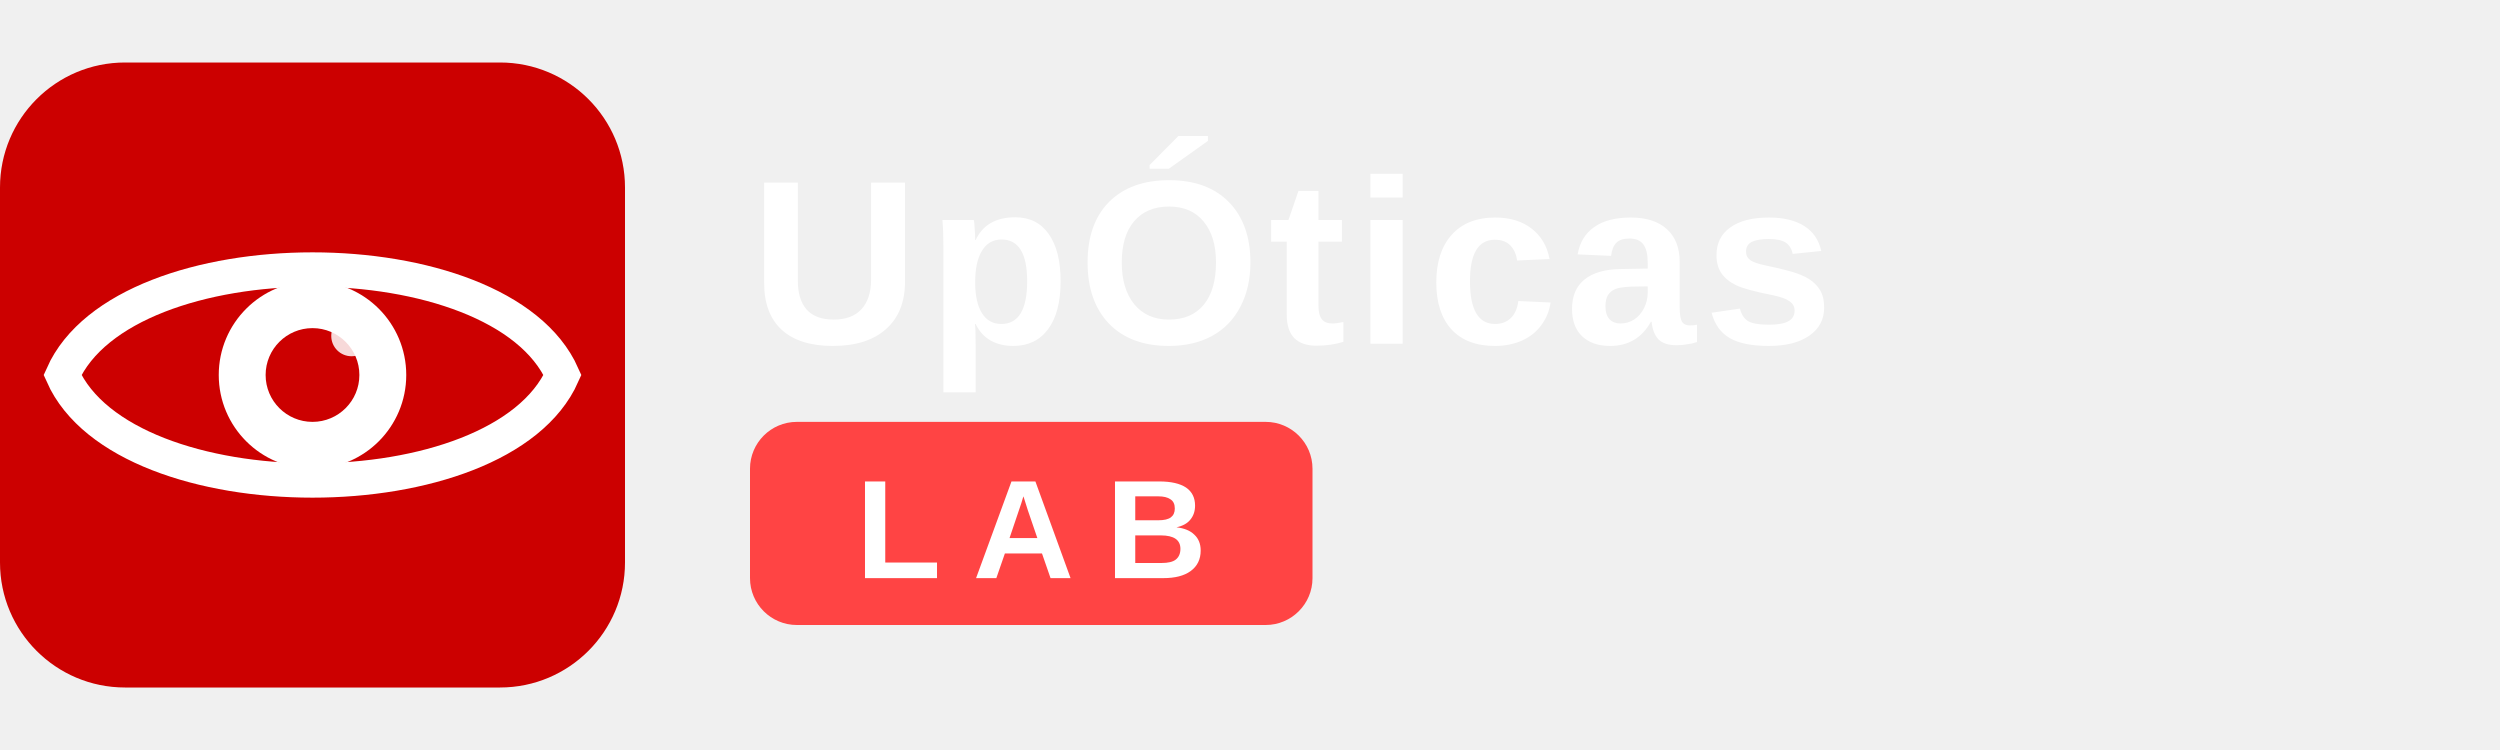
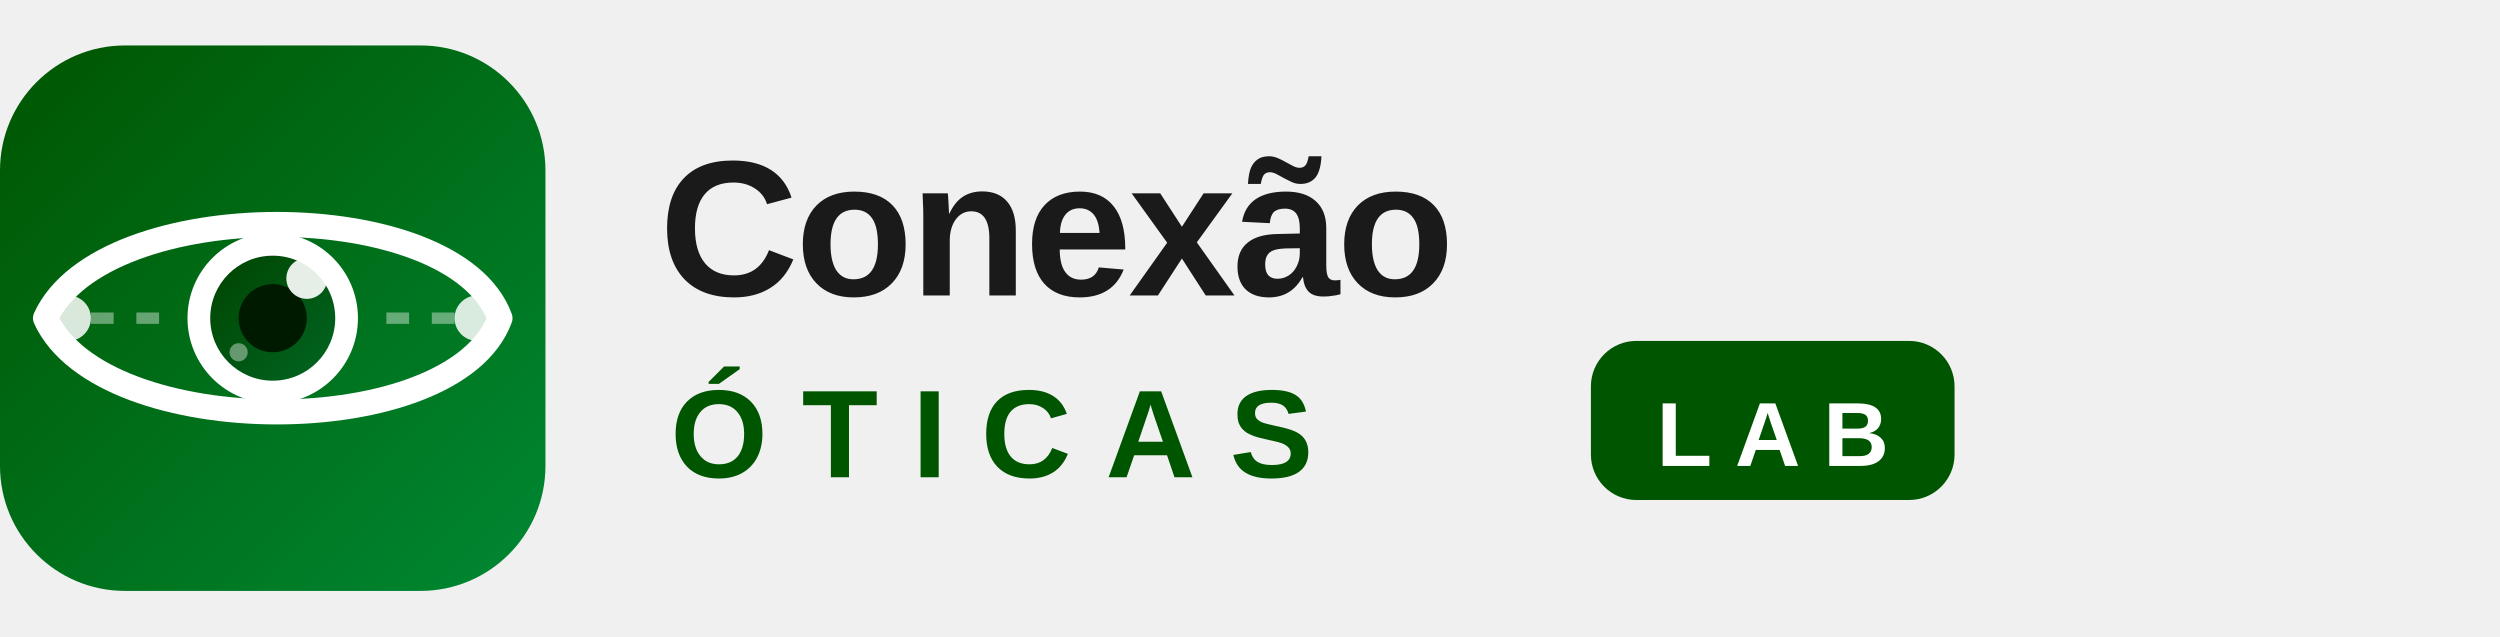
- <svg xmlns="http://www.w3.org/2000/svg" viewBox="0 0 160 48">
-   <rect x="0" y="4" width="40" height="40" rx="8" fill="#cc0000" />
-   <path d="M4 24 C8 15, 32 15, 36 24 C32 33, 8 33, 4 24 Z" fill="none" stroke="white" stroke-width="2.2" />
-   <circle cx="20" cy="24" r="6" fill="white" />
-   <circle cx="20" cy="24" r="3" fill="#cc0000" />
-   <circle cx="22.5" cy="21.5" r="1.3" fill="white" opacity="0.85" />
-   <text x="48" y="22" font-family="Montserrat, Arial, sans-serif" font-weight="700" font-size="15" fill="white" letter-spacing="0.5">UpÓticas</text>
-   <rect x="48" y="27" width="36" height="13" rx="3" fill="#ff4444" />
-   <text x="66" y="37" font-family="Montserrat, Arial, sans-serif" font-weight="700" font-size="9" fill="white" text-anchor="middle" letter-spacing="2">LAB</text>
+ <svg xmlns="http://www.w3.org/2000/svg" viewBox="0 0 220 56">
+   <defs>
+     <linearGradient id="bg2" x1="0%" y1="0%" x2="100%" y2="100%">
+       <stop offset="0%" style="stop-color:#005500" />
+       <stop offset="100%" style="stop-color:#008833" />
+     </linearGradient>
+     <linearGradient id="iris2" x1="0%" y1="0%" x2="100%" y2="100%">
+       <stop offset="0%" style="stop-color:#004400" />
+       <stop offset="100%" style="stop-color:#006622" />
+     </linearGradient>
+   </defs>
+   <rect x="0" y="4" width="48" height="48" rx="11" fill="url(#bg2)" />
+   <path d="M4 28 C9 17, 40 17, 44 28 C40 39, 9 39, 4 28 Z" fill="none" stroke="white" stroke-width="2.2" stroke-linejoin="round" />
+   <circle cx="24" cy="28" r="7.5" fill="white" />
+   <circle cx="24" cy="28" r="5.5" fill="url(#iris2)" />
+   <circle cx="24" cy="28" r="3" fill="#001a00" />
+   <circle cx="27" cy="24.5" r="1.8" fill="white" opacity="0.9" />
+   <circle cx="21" cy="31" r="0.8" fill="white" opacity="0.4" />
+   <circle cx="6" cy="28" r="2" fill="white" opacity="0.85" />
+   <circle cx="42" cy="28" r="2" fill="white" opacity="0.85" />
+   <line x1="8" y1="28" x2="14" y2="28" stroke="white" stroke-width="1" opacity="0.4" stroke-dasharray="2,2" />
+   <line x1="34" y1="28" x2="40" y2="28" stroke="white" stroke-width="1" opacity="0.4" stroke-dasharray="2,2" />
+   <text x="58" y="26" font-family="Montserrat, Arial, sans-serif" font-weight="700" font-size="17" fill="#1a1a1a" letter-spacing="-0.3">Conexão</text>
+   <text x="59" y="42" font-family="Montserrat, Arial, sans-serif" font-weight="700" font-size="11" fill="#005500" letter-spacing="3">ÓTICAS</text>
+   <rect x="140" y="30" width="32" height="14" rx="4" fill="#005500" />
+   <text x="156" y="41" font-family="Montserrat, Arial, sans-serif" font-weight="700" font-size="8" fill="white" text-anchor="middle" letter-spacing="2">LAB</text>
</svg>
